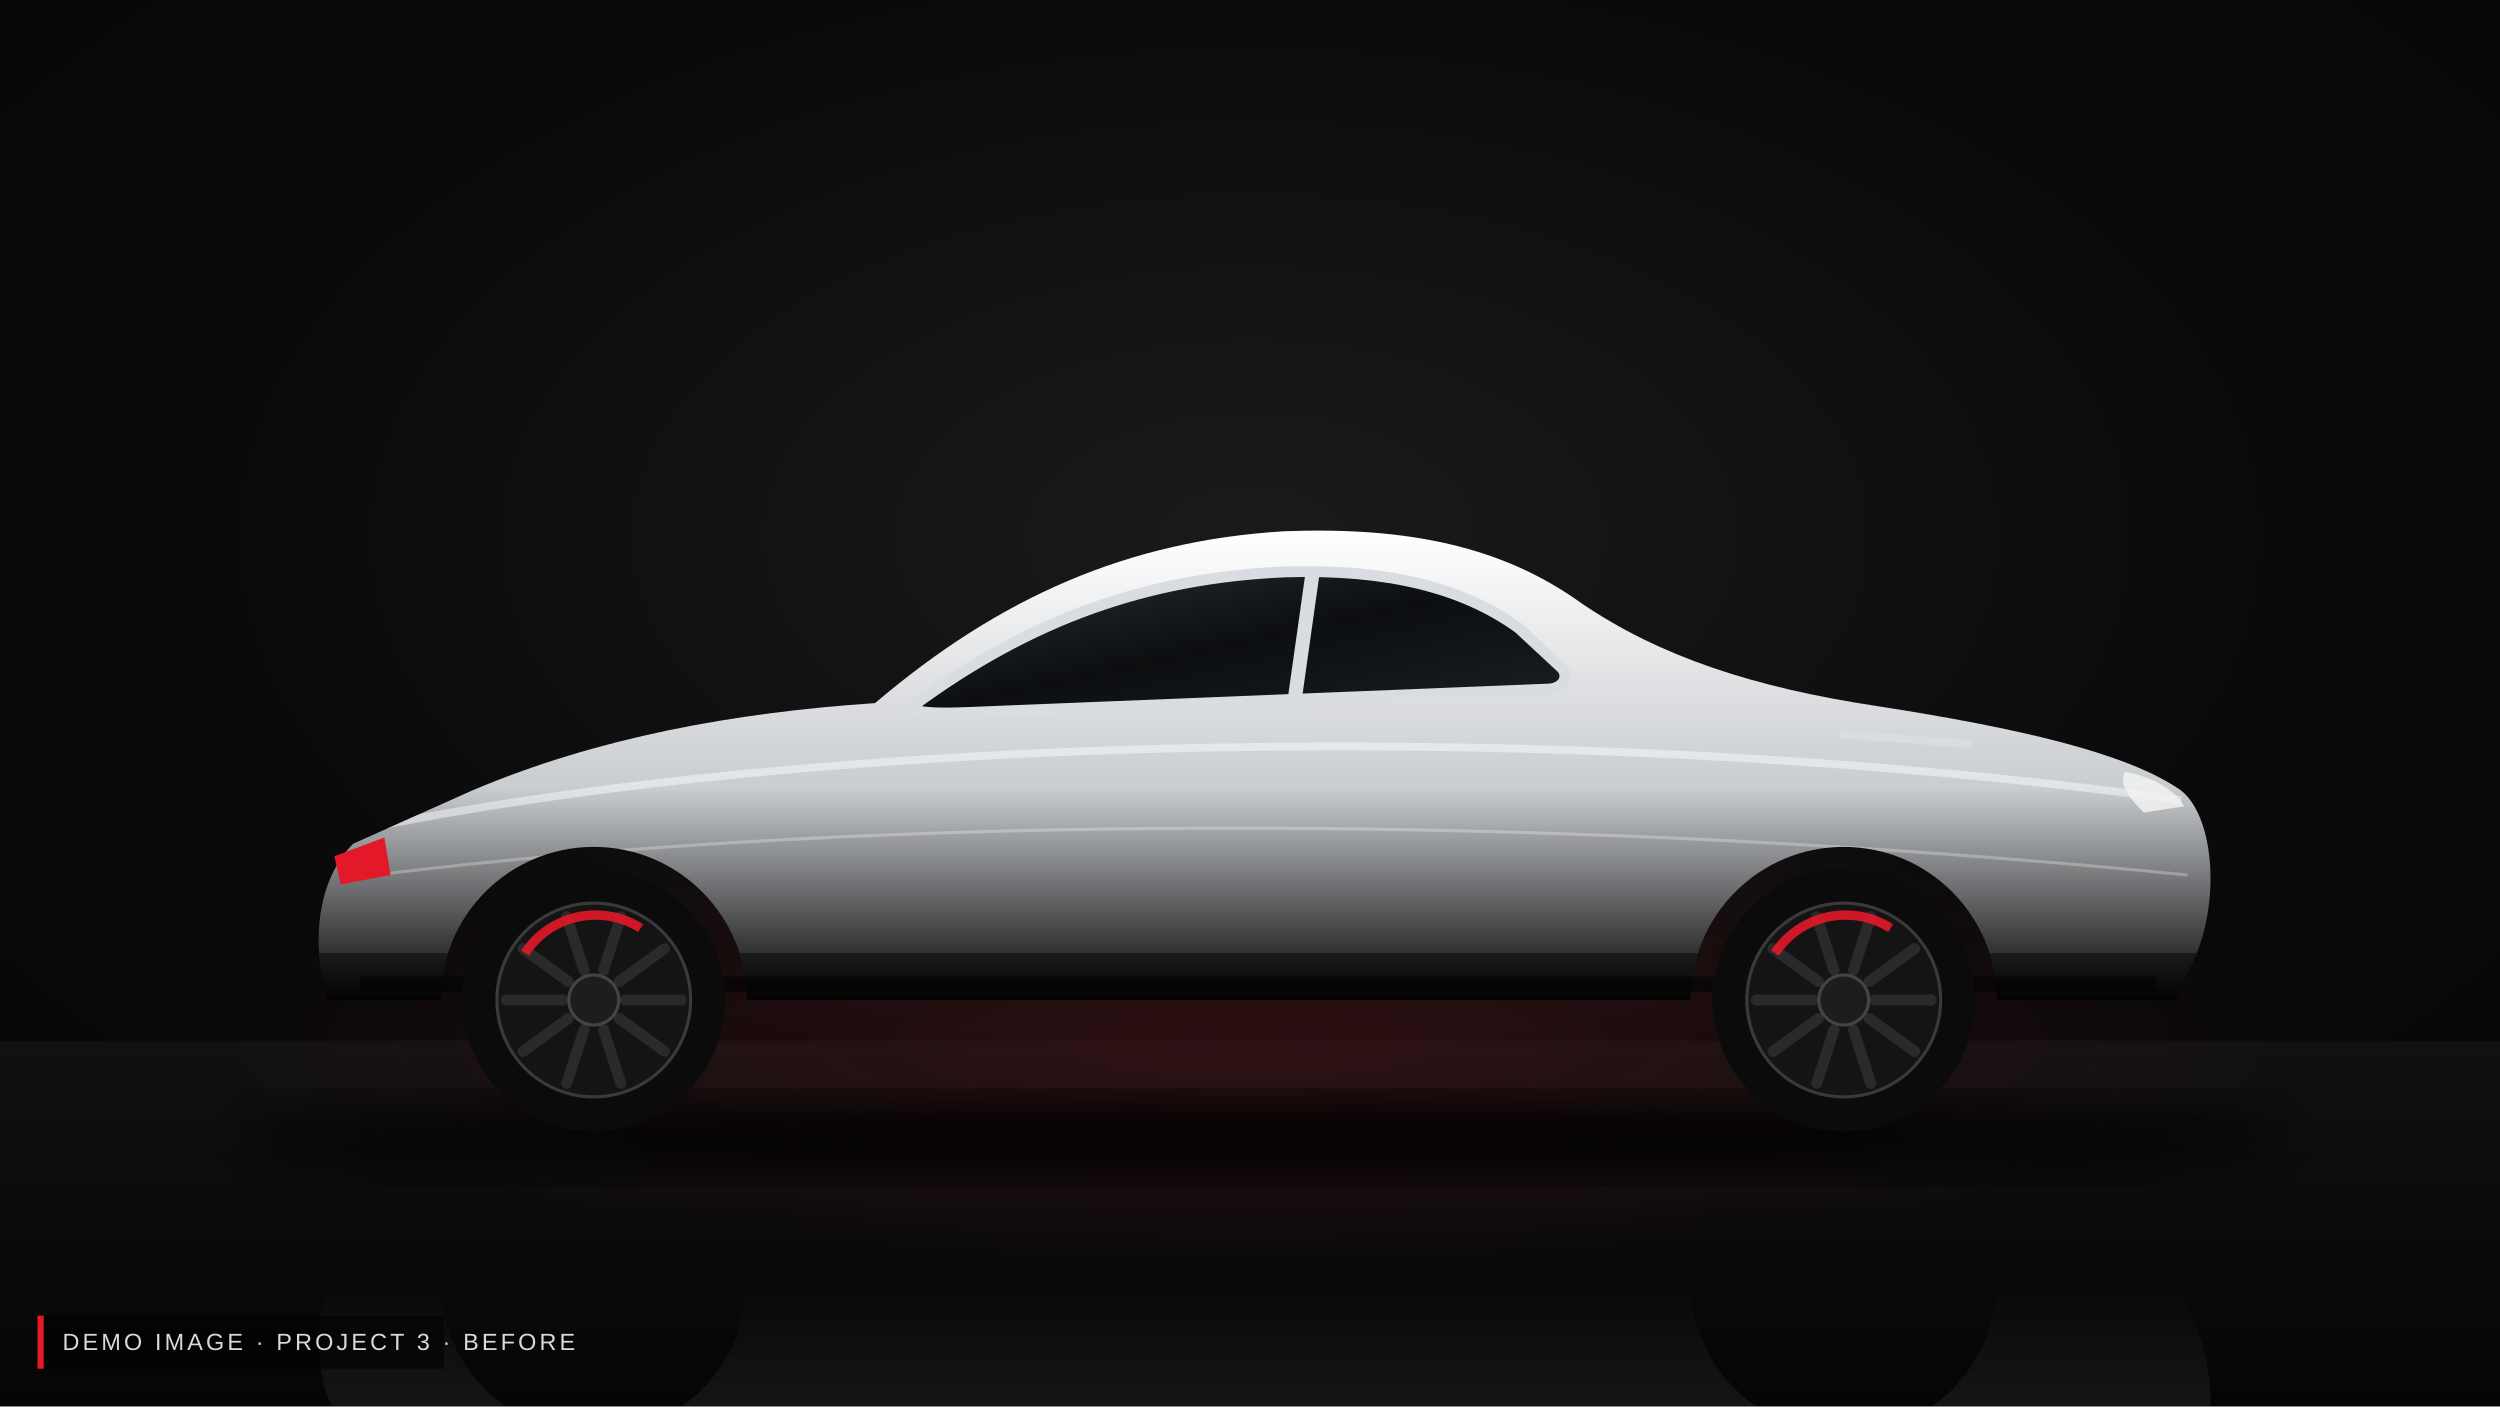
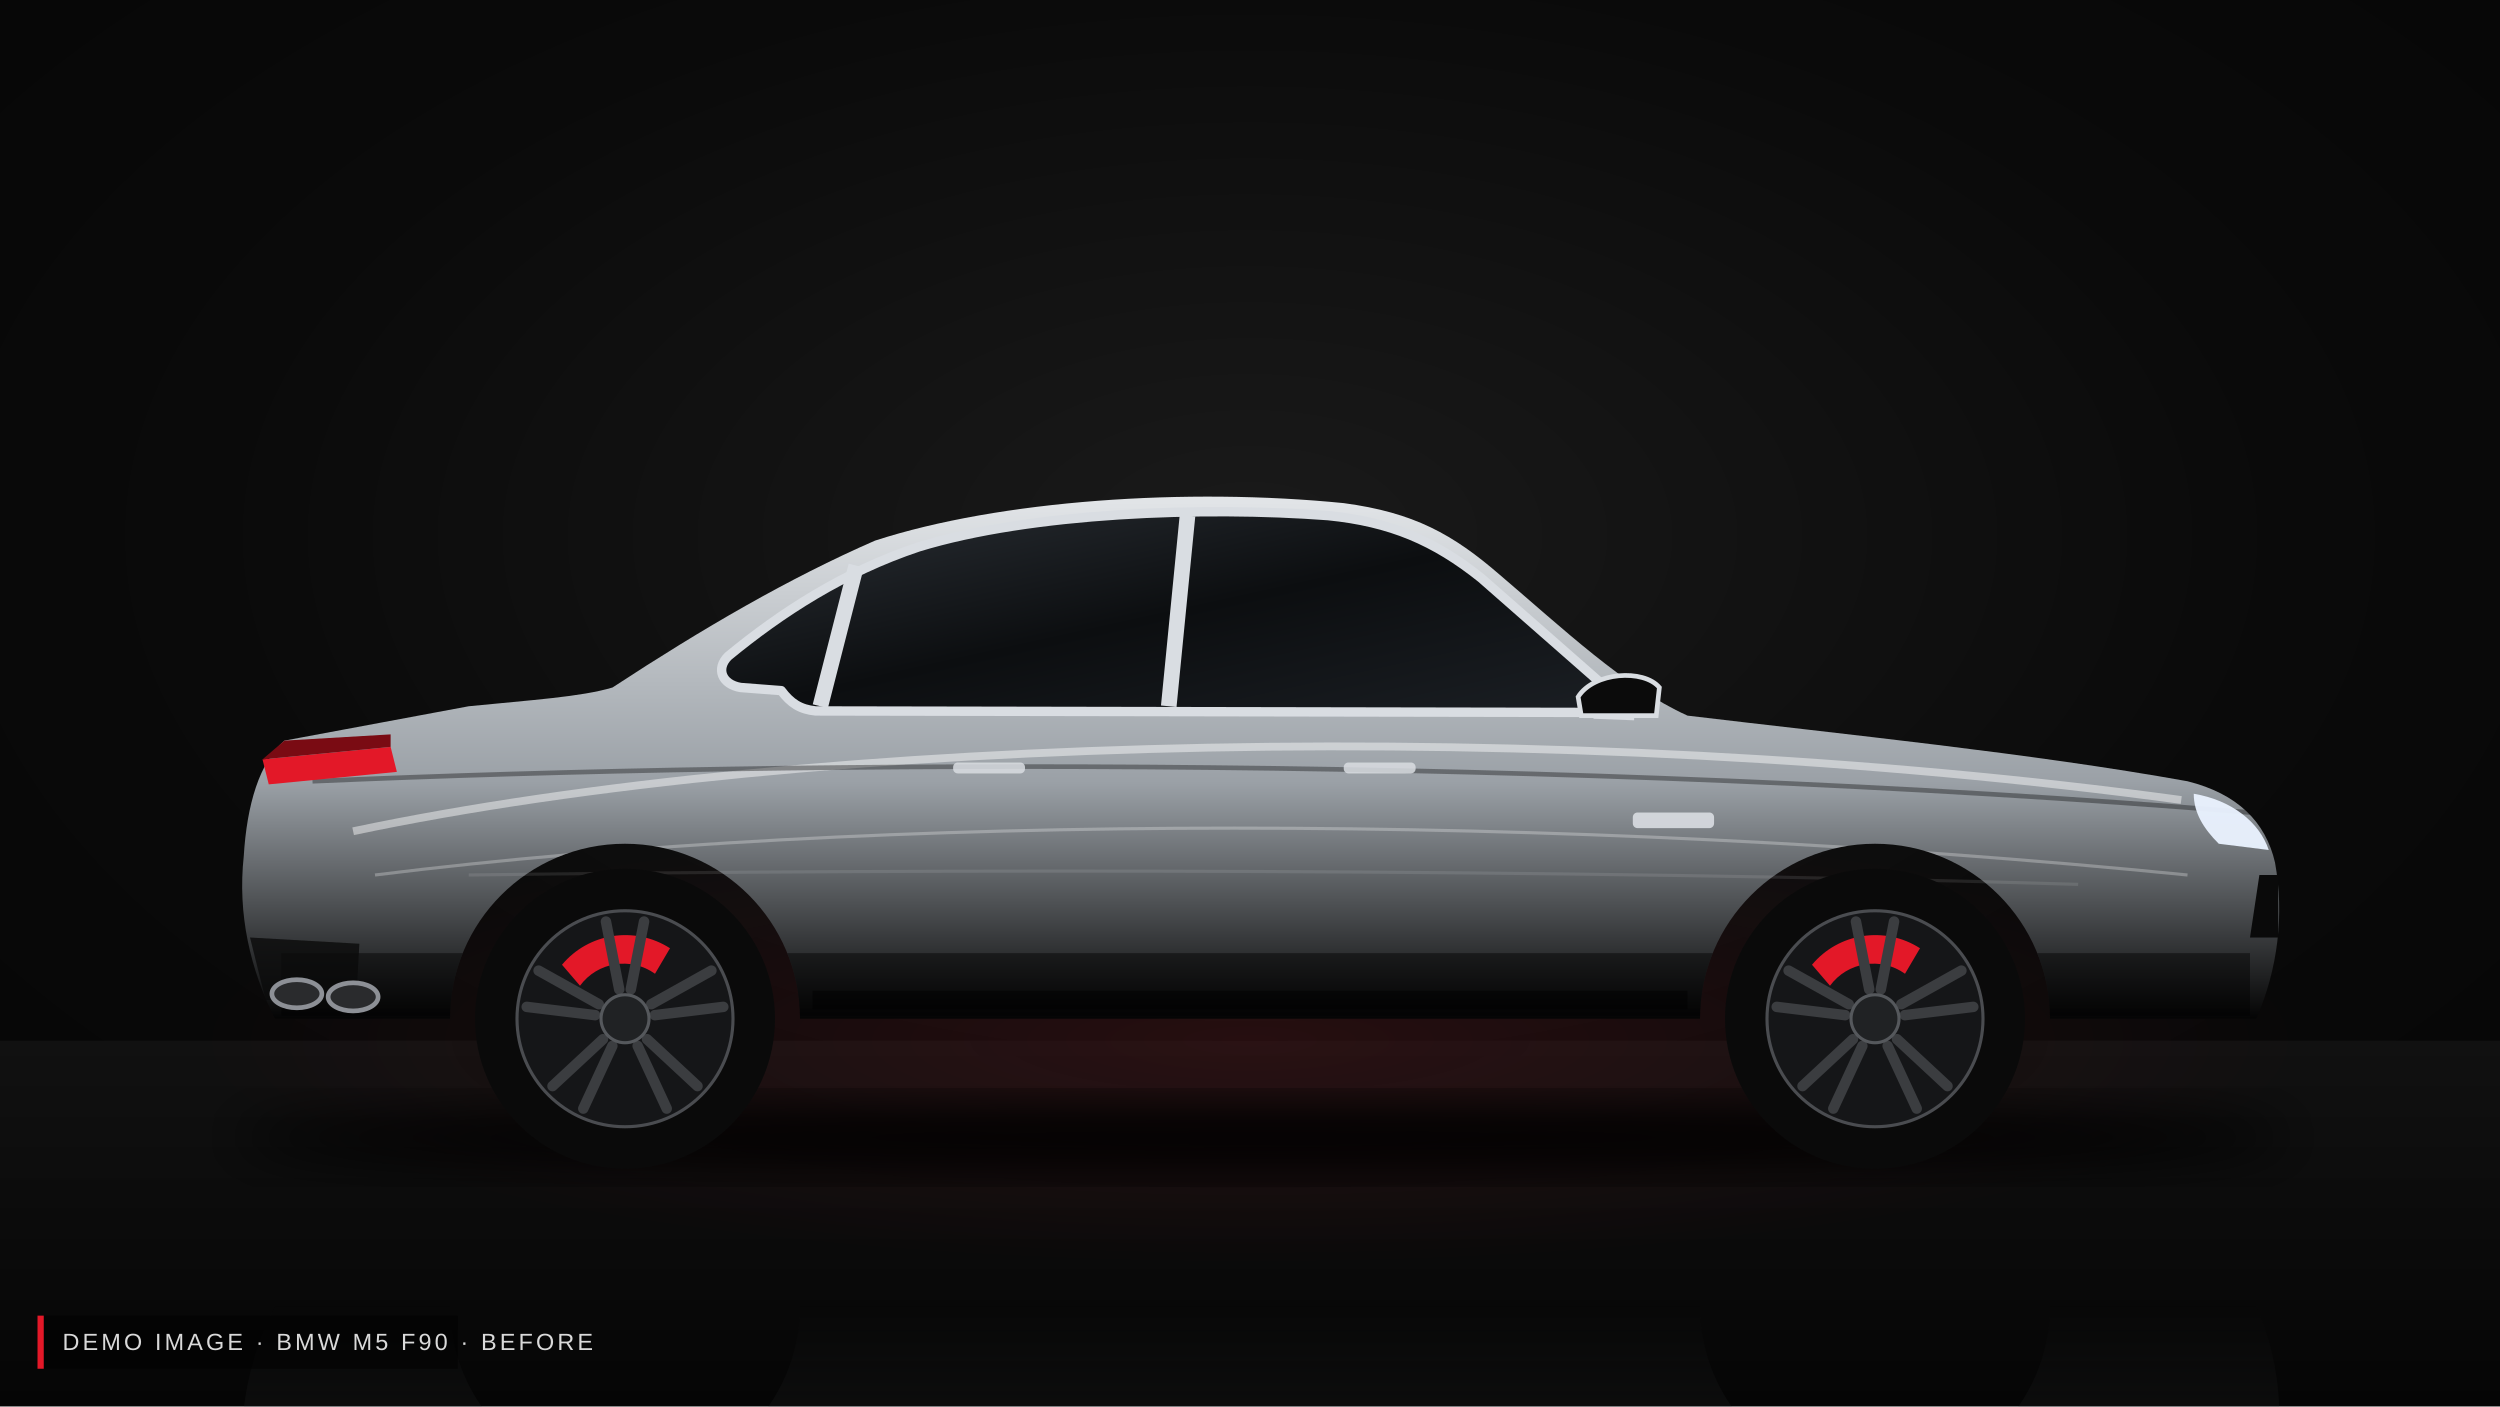
<svg xmlns="http://www.w3.org/2000/svg" viewBox="0 0 1600 900" width="1600" height="900">
  <defs>
    <radialGradient id="bg" cx="50%" cy="38%" r="75%">
      <stop offset="0" stop-color="#1a1a1a" />
      <stop offset=".55" stop-color="#0a0a0a" />
      <stop offset="1" stop-color="#050505" />
    </radialGradient>
    <radialGradient id="redglow" cx="50%" cy="50%" r="50%">
-       <stop offset="0" stop-color="#E31828" stop-opacity="0.15" />
+       <stop offset="0" stop-color="#E31828" stop-opacity="0.12" />
      <stop offset="1" stop-color="#E31828" stop-opacity="0" />
    </radialGradient>
    <linearGradient id="paint" x1="0" y1="0" x2="0" y2="1">
-       <stop offset="0" stop-color="#ffffff" />
-       <stop offset=".55" stop-color="#c9ccd0" />
+       <stop offset="0" stop-color="#e2e5e8" />
+       <stop offset=".55" stop-color="#9aa0a6" />
      <stop offset="1" stop-color="#050505" />
    </linearGradient>
    <linearGradient id="glass" x1="0" y1="0" x2="1" y2="1">
      <stop offset="0" stop-color="#2b3036" />
      <stop offset=".5" stop-color="#0c0e10" />
      <stop offset="1" stop-color="#1b1f24" />
    </linearGradient>
    <linearGradient id="floor" x1="0" y1="0" x2="0" y2="1">
      <stop offset="0" stop-color="#111" />
      <stop offset="1" stop-color="#050505" />
    </linearGradient>
    <clipPath id="bodyclip">
-       <path d="M210,640 C198,602 204,562 226,540 L302,506 C382,472 470,456 560,450 C640,382 722,346 822,340 C902,337 962,350 1012,386 C1062,420 1122,440 1202,452 C1292,466 1362,482 1396,506 C1416,522 1421,572 1406,610 L1392,640 L1278,640 A98,98 0 0 0 1082,640 L478,640 A98,98 0 0 0 282,640 Z" />
+       <path d="M176,652 C160,620 152,585 156,548 C158,515 166,488 182,474 L300,452 C340,448 372,446 392,440 C450,402 505,370 560,346 C640,320 760,312 860,322 C905,328 930,342 960,368 C1000,402 1040,440 1080,458 C1180,470 1300,482 1400,500 C1432,508 1450,526 1456,552 C1462,585 1458,620 1444,652 L1312,652 A112,112 0 0 0 1088,652 L512,652 A112,112 0 0 0 288,652 Z" />
    </clipPath>
    <filter id="blur">
      <feGaussianBlur stdDeviation="18" />
    </filter>
  </defs>
  <rect width="1600" height="900" fill="url(#bg)" />
  <rect y="666" width="1600" height="234" fill="url(#floor)" />
  <ellipse cx="800" cy="666" rx="672" ry="144" fill="url(#redglow)" />
  <g transform="translate(0.0,0.0) scale(1)">
    <ellipse cx="808" cy="728" rx="660" ry="26" fill="#000" opacity=".9" filter="url(#blur)" />
-     <path d="M210,640 C198,602 204,562 226,540 L302,506 C382,472 470,456 560,450 C640,382 722,346 822,340 C902,337 962,350 1012,386 C1062,420 1122,440 1202,452 C1292,466 1362,482 1396,506 C1416,522 1421,572 1406,610 L1392,640 L1278,640 A98,98 0 0 0 1082,640 L478,640 A98,98 0 0 0 282,640 Z" fill="url(#paint)" />
+     <path d="M176,652 C160,620 152,585 156,548 C158,515 166,488 182,474 L300,452 C340,448 372,446 392,440 C450,402 505,370 560,346 C640,320 760,312 860,322 C905,328 930,342 960,368 C1000,402 1040,440 1080,458 C1180,470 1300,482 1400,500 C1432,508 1450,526 1456,552 C1462,585 1458,620 1444,652 L1312,652 A112,112 0 0 0 1088,652 L512,652 A112,112 0 0 0 288,652 Z" fill="url(#paint)" />
    <g clip-path="url(#bodyclip)">
      <path d="M226,532 C520,470 1000,458 1396,512" stroke="#fff" stroke-width="5" fill="none" opacity="0.45" />
      <path d="M240,560 C560,520 1000,520 1400,560" stroke="#fff" stroke-width="2" fill="none" opacity="0.27" />
      <rect x="180" y="610" width="1260" height="40" fill="#000" opacity=".45" />
    </g>
-     <path d="M584,452 C660,396 734,370 822,366 C888,364 936,376 972,402 L1000,428 C1004,434 1000,440 992,441 L620,456 C596,457 584,456 584,452 Z" fill="url(#glass)" stroke="#d9dde2" stroke-width="7" stroke-linejoin="round" />
-     <path d="M840,367 L828,452" stroke="#d9dde2" stroke-width="9" />
-     <path d="M1180,470 L1260,476" stroke="#d9dde2" stroke-width="5" stroke-linecap="round" />
-     <path d="M1360,494 C1380,498 1392,506 1398,516 L1372,520 C1362,510 1356,502 1360,494 Z" fill="#f2f2f2" opacity=".85" />
-     <path d="M214,548 L246,536 L250,560 L218,566 Z" fill="#E31828" />
-     <path d="M230,630 L1380,630" stroke="#000" stroke-width="10" opacity=".55" />
+     <path d="M1046,456 L948,370 C918,346 890,334 850,330 C770,324 660,328 588,350 C540,366 500,392 466,420 C458,428 462,438 474,440 L500,442 C506,450 512,454 522,455 Z" fill="url(#glass)" stroke="#d9dde2" stroke-width="6" stroke-linejoin="round" />
+     <path d="M760,330 L748,452" stroke="#d9dde2" stroke-width="10" />
+     <path d="M1046,456 L1020,455" stroke="#d9dde2" stroke-width="10" />
+     <path d="M548,362 L525,452" stroke="#d9dde2" stroke-width="10" />
+     <path d="M200,500 C520,486 1000,484 1440,520" stroke="#000" stroke-width="3" fill="none" opacity=".35" />
+     <path d="M300,560 C600,556 1000,556 1330,566" stroke="#fff" stroke-width="2" fill="none" opacity=".10" />
+     <rect x="1045" y="520" width="52" height="10" rx="3" fill="#d9dde2" opacity=".9" />
+     <path d="M1010,446 C1020,430 1052,428 1062,440 L1060,458 L1012,458 Z" fill="#0b0b0b" stroke="#d9dde2" stroke-width="3" />
+     <rect x="860" y="488" width="46" height="7" rx="3" fill="#d9dde2" opacity=".85" />
+     <rect x="610" y="488" width="46" height="7" rx="3" fill="#d9dde2" opacity=".85" />
+     <path d="M1404,508 C1428,512 1446,526 1452,544 L1420,540 C1410,530 1404,520 1404,508 Z" fill="#eaf2ff" opacity=".95" />
+     <path d="M1446,560 L1458,560 L1458,600 L1440,600 Z" fill="#0a0a0a" />
+     <path d="M168,486 L250,478 L254,494 L172,502 Z" fill="#E31828" />
+     <path d="M168,486 L182,474 L250,470 L250,478 Z" fill="#7a0b13" />
+     <path d="M160,600 L230,604 L228,640 L170,640 Z" fill="#0a0a0a" opacity=".8" />
+     <path d="M520,640 L1080,640" stroke="#000" stroke-width="12" opacity=".5" />
+     <ellipse cx="190" cy="636" rx="16" ry="9" fill="#2a2b2d" stroke="#8d9096" stroke-width="3" />
+     <ellipse cx="226" cy="638" rx="16" ry="9" fill="#2a2b2d" stroke="#8d9096" stroke-width="3" />
    <g>
-       <circle cx="380" cy="640" r="84" fill="#0b0b0b" />
-       <circle cx="380" cy="640" r="62" fill="#141414" stroke="#3a3a3a" stroke-width="2" />
-       <line x1="400.0" y1="640.0" x2="436.0" y2="640.0" stroke="#2a2a2a" stroke-width="7" stroke-linecap="round" />
-       <line x1="396.2" y1="651.8" x2="425.3" y2="672.9" stroke="#2a2a2a" stroke-width="7" stroke-linecap="round" />
-       <line x1="386.2" y1="659.0" x2="397.3" y2="693.3" stroke="#2a2a2a" stroke-width="7" stroke-linecap="round" />
-       <line x1="373.8" y1="659.0" x2="362.7" y2="693.3" stroke="#2a2a2a" stroke-width="7" stroke-linecap="round" />
-       <line x1="363.8" y1="651.8" x2="334.7" y2="672.9" stroke="#2a2a2a" stroke-width="7" stroke-linecap="round" />
-       <line x1="360.0" y1="640.0" x2="324.0" y2="640.0" stroke="#2a2a2a" stroke-width="7" stroke-linecap="round" />
-       <line x1="363.8" y1="628.2" x2="334.7" y2="607.1" stroke="#2a2a2a" stroke-width="7" stroke-linecap="round" />
-       <line x1="373.8" y1="621.0" x2="362.7" y2="586.7" stroke="#2a2a2a" stroke-width="7" stroke-linecap="round" />
-       <line x1="386.2" y1="621.0" x2="397.3" y2="586.7" stroke="#2a2a2a" stroke-width="7" stroke-linecap="round" />
-       <line x1="396.2" y1="628.2" x2="425.3" y2="607.1" stroke="#2a2a2a" stroke-width="7" stroke-linecap="round" />
-       <circle cx="380" cy="640" r="16" fill="#1d1d1d" stroke="#444" stroke-width="2" />
-       <path d="M336,610 A54,54 0 0 1 410,594" stroke="#E31828" stroke-width="6" fill="none" opacity=".9" />
+       <circle cx="400" cy="652" r="96" fill="#0a0a0a" />
+       <circle cx="400" cy="652" r="69.12" fill="#151618" stroke="#4a4c50" stroke-width="2" />
+       <path d="M359.68,617.44 A52.8,52.8 0 0 1 428.8,606.88 L419.2,623.2 A34.56,34.56 0 0 0 371.2,630.88 Z" fill="#E31828" />
+       <line x1="419.1" y1="649.7" x2="462.9" y2="644.4" stroke="#3b3d40" stroke-width="6.7" stroke-linecap="round" />
+       <line x1="414.1" y1="665.1" x2="446.4" y2="695.1" stroke="#3b3d40" stroke-width="6.7" stroke-linecap="round" />
+       <line x1="408.1" y1="669.4" x2="426.7" y2="709.5" stroke="#3b3d40" stroke-width="6.7" stroke-linecap="round" />
+       <line x1="391.9" y1="669.4" x2="373.3" y2="709.5" stroke="#3b3d40" stroke-width="6.7" stroke-linecap="round" />
+       <line x1="385.9" y1="665.1" x2="353.6" y2="695.1" stroke="#3b3d40" stroke-width="6.7" stroke-linecap="round" />
+       <line x1="380.9" y1="649.7" x2="337.1" y2="644.4" stroke="#3b3d40" stroke-width="6.7" stroke-linecap="round" />
+       <line x1="383.2" y1="642.7" x2="344.7" y2="621.2" stroke="#3b3d40" stroke-width="6.7" stroke-linecap="round" />
+       <line x1="396.3" y1="633.2" x2="387.8" y2="589.8" stroke="#3b3d40" stroke-width="6.7" stroke-linecap="round" />
+       <line x1="403.7" y1="633.2" x2="412.2" y2="589.8" stroke="#3b3d40" stroke-width="6.7" stroke-linecap="round" />
+       <line x1="416.8" y1="642.7" x2="455.3" y2="621.2" stroke="#3b3d40" stroke-width="6.7" stroke-linecap="round" />
+       <circle cx="400" cy="652" r="15.36" fill="#202224" stroke="#55585c" stroke-width="2" />
    </g>
    <g>
-       <circle cx="1180" cy="640" r="84" fill="#0b0b0b" />
-       <circle cx="1180" cy="640" r="62" fill="#141414" stroke="#3a3a3a" stroke-width="2" />
-       <line x1="1200.0" y1="640.0" x2="1236.0" y2="640.0" stroke="#2a2a2a" stroke-width="7" stroke-linecap="round" />
-       <line x1="1196.2" y1="651.8" x2="1225.3" y2="672.9" stroke="#2a2a2a" stroke-width="7" stroke-linecap="round" />
-       <line x1="1186.2" y1="659.0" x2="1197.3" y2="693.3" stroke="#2a2a2a" stroke-width="7" stroke-linecap="round" />
-       <line x1="1173.8" y1="659.0" x2="1162.7" y2="693.3" stroke="#2a2a2a" stroke-width="7" stroke-linecap="round" />
-       <line x1="1163.8" y1="651.8" x2="1134.7" y2="672.9" stroke="#2a2a2a" stroke-width="7" stroke-linecap="round" />
-       <line x1="1160.0" y1="640.0" x2="1124.0" y2="640.0" stroke="#2a2a2a" stroke-width="7" stroke-linecap="round" />
-       <line x1="1163.8" y1="628.2" x2="1134.7" y2="607.1" stroke="#2a2a2a" stroke-width="7" stroke-linecap="round" />
-       <line x1="1173.8" y1="621.0" x2="1162.7" y2="586.7" stroke="#2a2a2a" stroke-width="7" stroke-linecap="round" />
-       <line x1="1186.2" y1="621.0" x2="1197.3" y2="586.7" stroke="#2a2a2a" stroke-width="7" stroke-linecap="round" />
-       <line x1="1196.2" y1="628.2" x2="1225.3" y2="607.1" stroke="#2a2a2a" stroke-width="7" stroke-linecap="round" />
-       <circle cx="1180" cy="640" r="16" fill="#1d1d1d" stroke="#444" stroke-width="2" />
-       <path d="M1136,610 A54,54 0 0 1 1210,594" stroke="#E31828" stroke-width="6" fill="none" opacity=".9" />
+       <circle cx="1200" cy="652" r="96" fill="#0a0a0a" />
+       <circle cx="1200" cy="652" r="69.12" fill="#151618" stroke="#4a4c50" stroke-width="2" />
+       <path d="M1159.68,617.44 A52.8,52.8 0 0 1 1228.8,606.88 L1219.2,623.2 A34.56,34.56 0 0 0 1171.2,630.88 Z" fill="#E31828" />
+       <line x1="1219.1" y1="649.7" x2="1262.9" y2="644.4" stroke="#3b3d40" stroke-width="6.7" stroke-linecap="round" />
+       <line x1="1214.1" y1="665.1" x2="1246.4" y2="695.1" stroke="#3b3d40" stroke-width="6.7" stroke-linecap="round" />
+       <line x1="1208.1" y1="669.4" x2="1226.7" y2="709.5" stroke="#3b3d40" stroke-width="6.7" stroke-linecap="round" />
+       <line x1="1191.9" y1="669.4" x2="1173.3" y2="709.5" stroke="#3b3d40" stroke-width="6.7" stroke-linecap="round" />
+       <line x1="1185.9" y1="665.1" x2="1153.6" y2="695.1" stroke="#3b3d40" stroke-width="6.7" stroke-linecap="round" />
+       <line x1="1180.9" y1="649.7" x2="1137.1" y2="644.4" stroke="#3b3d40" stroke-width="6.7" stroke-linecap="round" />
+       <line x1="1183.2" y1="642.7" x2="1144.7" y2="621.2" stroke="#3b3d40" stroke-width="6.7" stroke-linecap="round" />
+       <line x1="1196.3" y1="633.2" x2="1187.8" y2="589.8" stroke="#3b3d40" stroke-width="6.7" stroke-linecap="round" />
+       <line x1="1203.7" y1="633.2" x2="1212.2" y2="589.8" stroke="#3b3d40" stroke-width="6.7" stroke-linecap="round" />
+       <line x1="1216.8" y1="642.7" x2="1255.3" y2="621.2" stroke="#3b3d40" stroke-width="6.7" stroke-linecap="round" />
+       <circle cx="1200" cy="652" r="15.36" fill="#202224" stroke="#55585c" stroke-width="2" />
    </g>
-     <g opacity=".14" transform="translate(0,1460) scale(1,-1)">
-       <path d="M210,640 C198,602 204,562 226,540 L302,506 C382,472 470,456 560,450 C640,382 722,346 822,340 C902,337 962,350 1012,386 C1062,420 1122,440 1202,452 C1292,466 1362,482 1396,506 C1416,522 1421,572 1406,610 L1392,640 L1278,640 A98,98 0 0 0 1082,640 L478,640 A98,98 0 0 0 282,640 Z" fill="url(#paint)" />
+     <g opacity=".12" transform="translate(0,1488) scale(1,-1)">
+       <path d="M176,652 C160,620 152,585 156,548 C158,515 166,488 182,474 L300,452 C340,448 372,446 392,440 C450,402 505,370 560,346 C640,320 760,312 860,322 C905,328 930,342 960,368 C1000,402 1040,440 1080,458 C1180,470 1300,482 1400,500 C1432,508 1450,526 1456,552 C1462,585 1458,620 1444,652 L1312,652 A112,112 0 0 0 1088,652 L512,652 A112,112 0 0 0 288,652 Z" fill="url(#paint)" />
    </g>
  </g>
  <g font-family="Arial, Helvetica, sans-serif" fill="#fff">
-     <rect x="24" y="842" width="260" height="34" fill="#000" opacity=".55" />
+     <rect x="24" y="842" width="269" height="34" fill="#000" opacity=".55" />
    <rect x="24" y="842" width="4" height="34" fill="#E31828" />
-     <text x="40" y="864" font-size="15" letter-spacing="2" opacity=".85">DEMO IMAGE · PROJECT 3 · BEFORE</text>
+     <text x="40" y="864" font-size="15" letter-spacing="2" opacity=".85">DEMO IMAGE · BMW M5 F90 · BEFORE</text>
  </g>
</svg>
